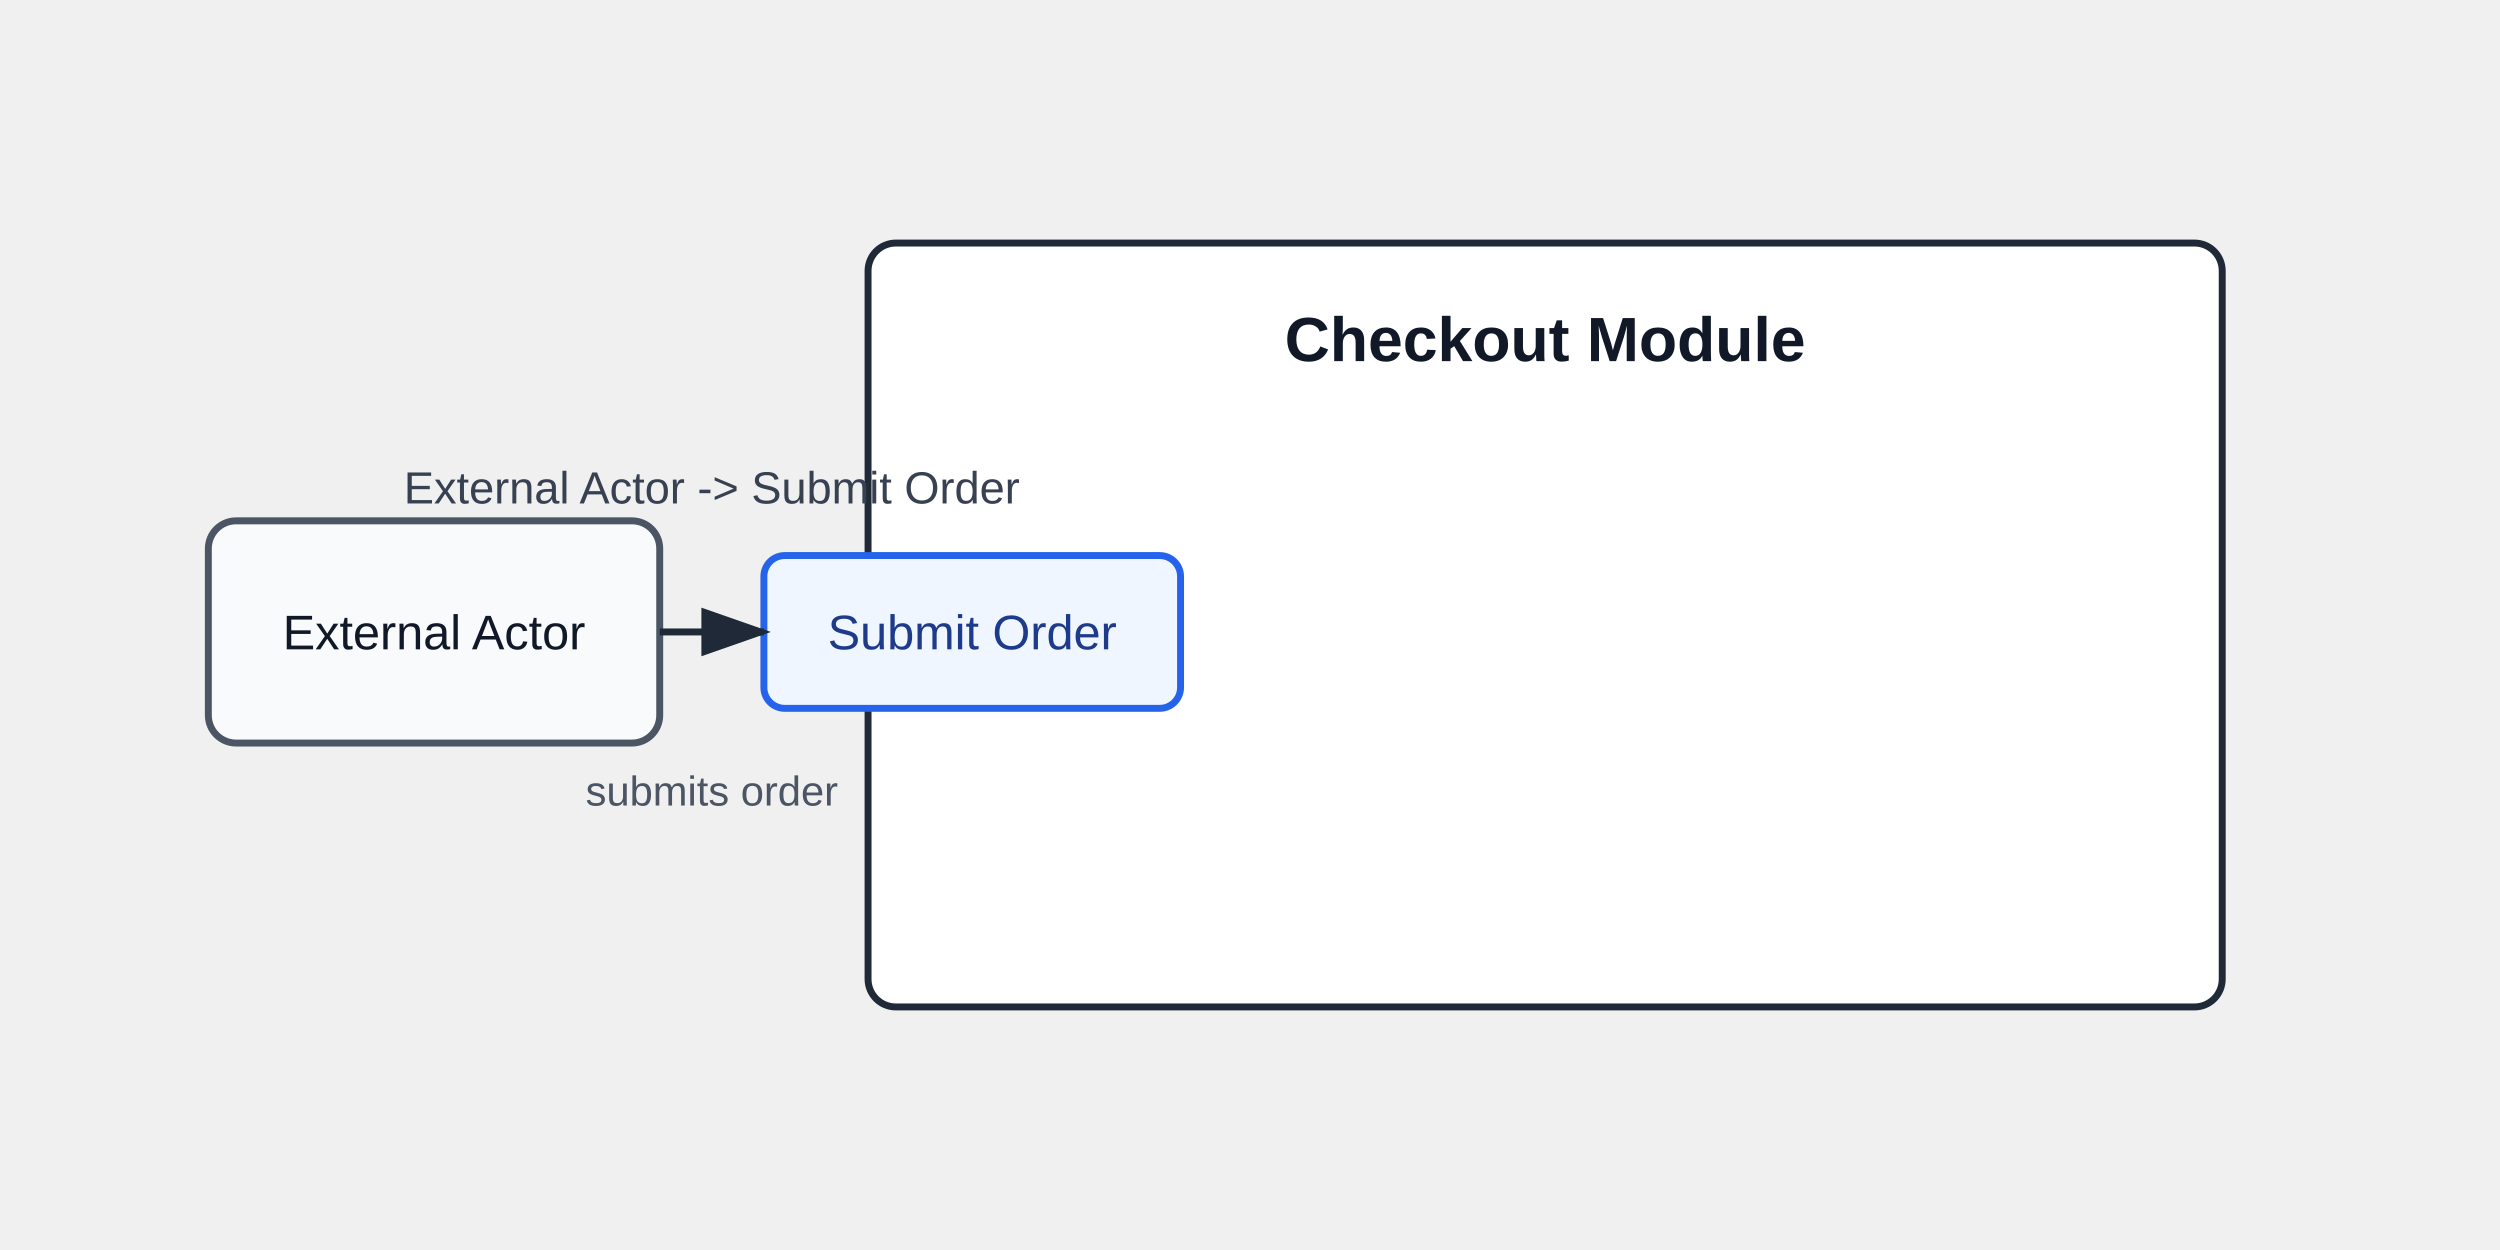
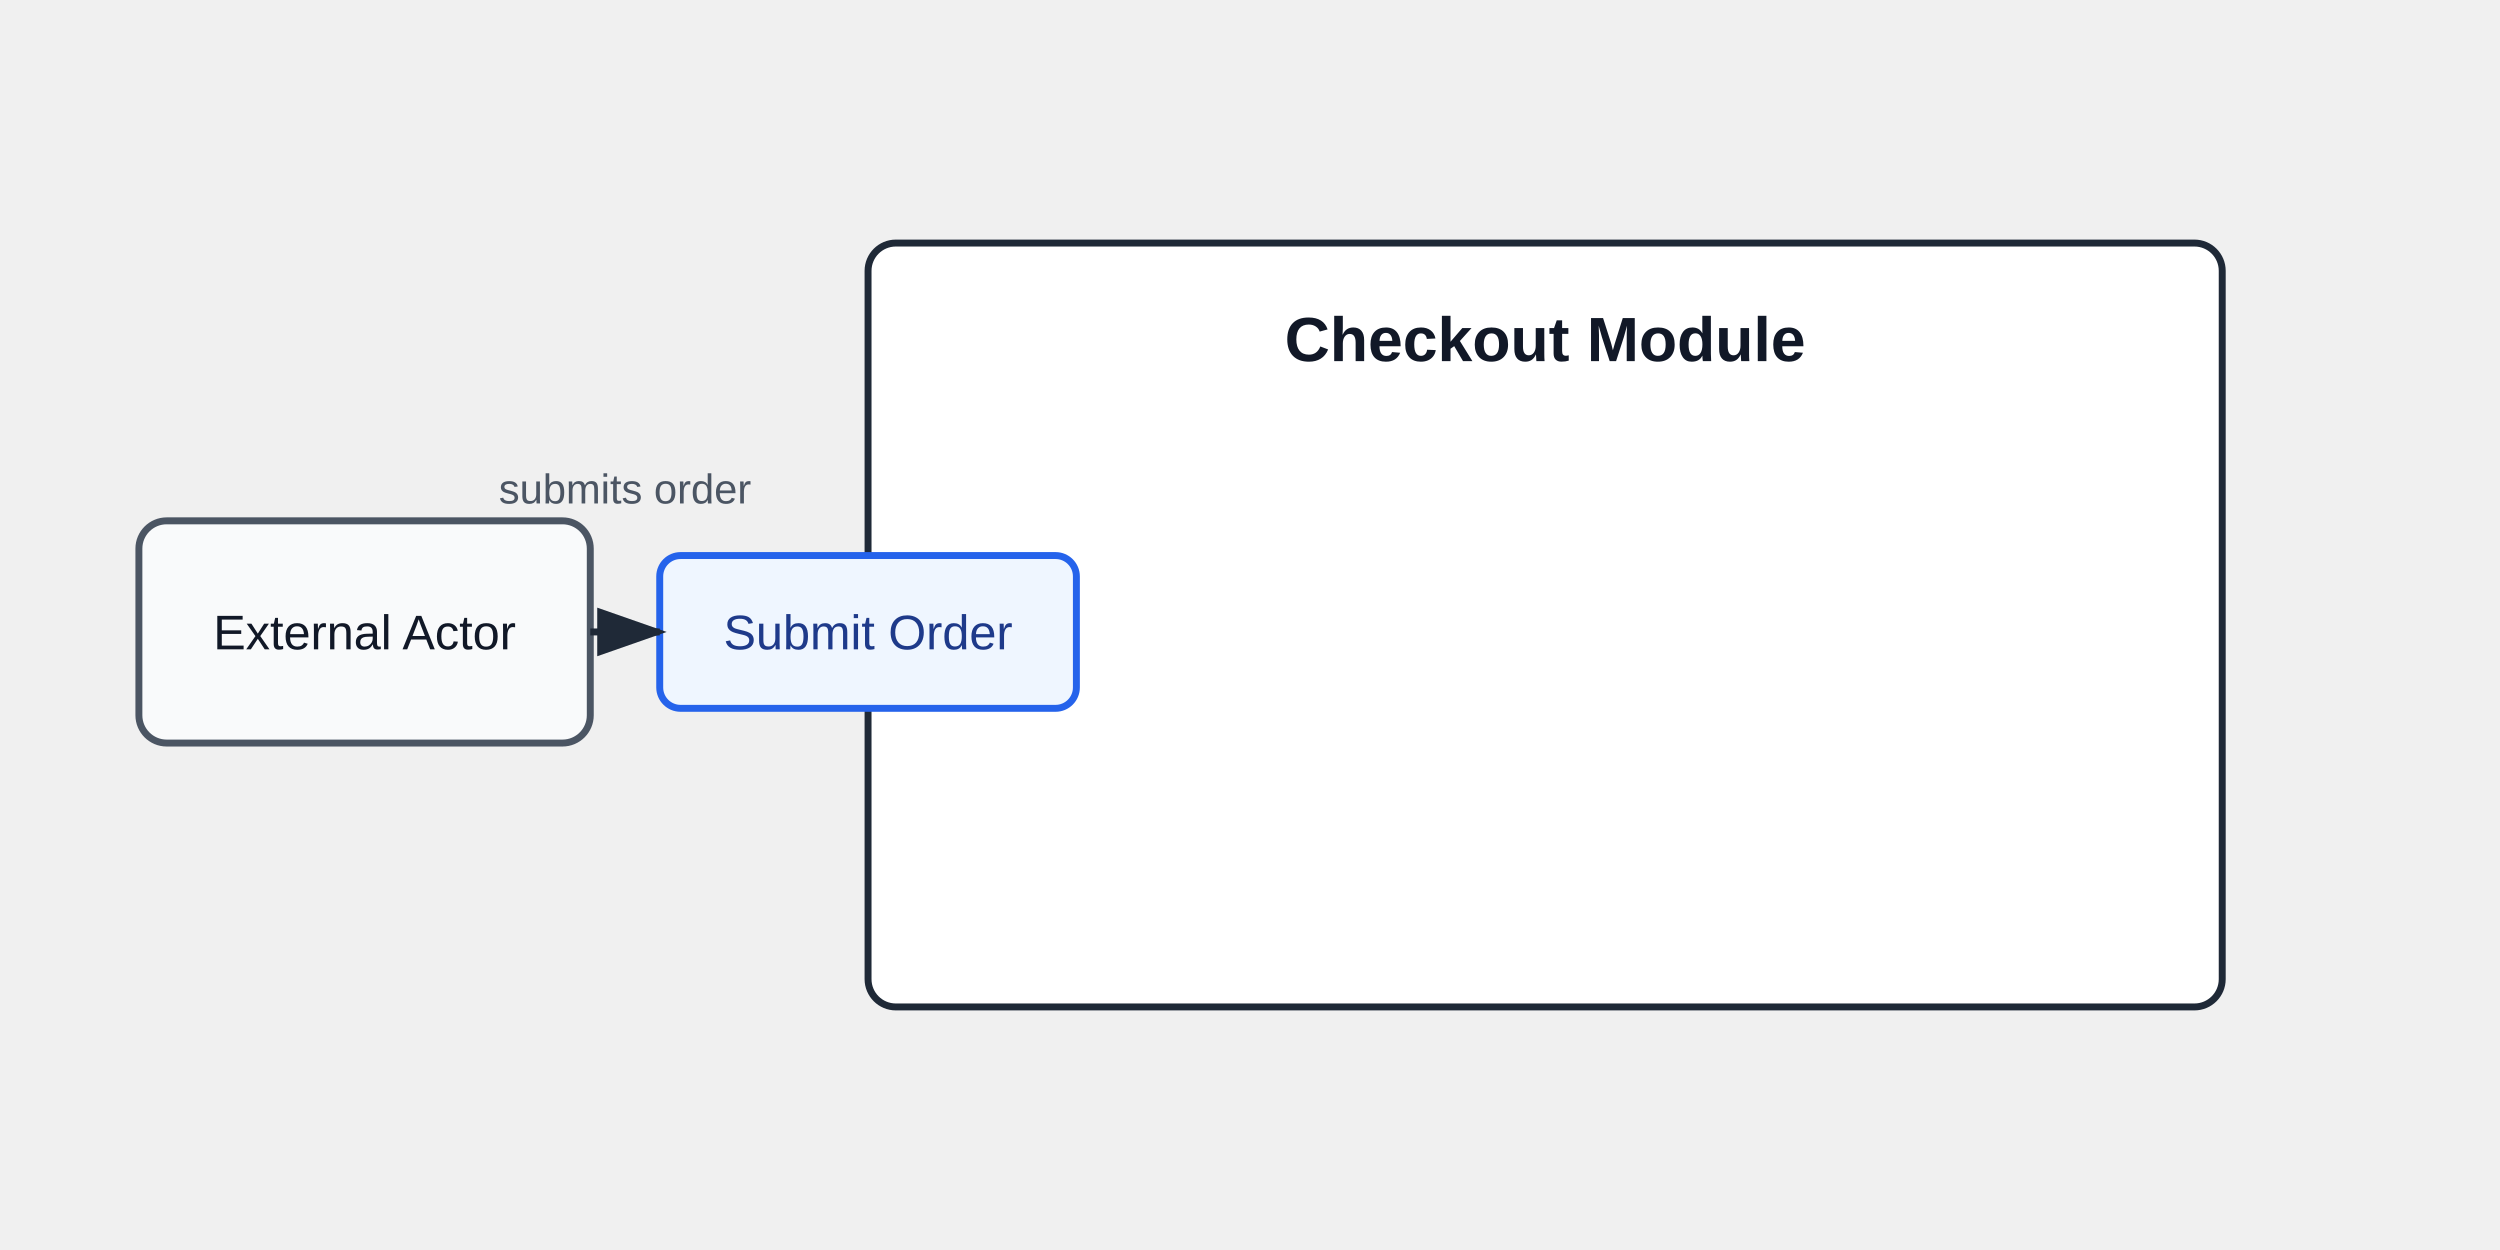
<svg xmlns="http://www.w3.org/2000/svg" width="720" height="360" viewBox="0 0 720 360" role="img" aria-labelledby="title desc">
  <defs>
    <marker id="arrowhead" markerWidth="10" markerHeight="7" refX="9" refY="3.5" orient="auto">
      <polygon points="0 0, 10 3.5, 0 7" fill="#1f2937" />
    </marker>
  </defs>
  <rect x="250" y="70" width="390" height="220" rx="8" fill="#ffffff" stroke="#1f2937" stroke-width="2" />
  <text x="445" y="104" text-anchor="middle" font-family="Arial, sans-serif" font-size="18" font-weight="700" fill="#111827">Checkout Module</text>
-   <rect x="220" y="160" width="120" height="44" rx="6" fill="#eff6ff" stroke="#2563eb" stroke-width="2" />
-   <text x="280" y="187" text-anchor="middle" font-family="Arial, sans-serif" font-size="14" fill="#1e3a8a">Submit Order</text>
-   <rect x="60" y="150" width="130" height="64" rx="8" fill="#f9fafb" stroke="#4b5563" stroke-width="2" />
-   <text x="125" y="187" text-anchor="middle" font-family="Arial, sans-serif" font-size="14" fill="#111827">External Actor</text>
-   <line x1="190" y1="182" x2="220" y2="182" stroke="#1f2937" stroke-width="2" marker-end="url(#arrowhead)" />
-   <text x="205" y="145" text-anchor="middle" font-family="Arial, sans-serif" font-size="13" fill="#374151">External Actor -&gt; Submit Order</text>
-   <text x="205" y="232" text-anchor="middle" font-family="Arial, sans-serif" font-size="12" fill="#4b5563">submits order</text>
+   <rect x="190" y="160" width="120" height="44" rx="6" fill="#eff6ff" stroke="#2563eb" stroke-width="2" />
+   <text x="250" y="187" text-anchor="middle" font-family="Arial, sans-serif" font-size="14" fill="#1e3a8a">Submit Order</text>
+   <rect x="40" y="150" width="130" height="64" rx="8" fill="#f9fafb" stroke="#4b5563" stroke-width="2" />
+   <text x="105" y="187" text-anchor="middle" font-family="Arial, sans-serif" font-size="14" fill="#111827">External Actor</text>
+   <line x1="170" y1="182" x2="190" y2="182" stroke="#1f2937" stroke-width="2" marker-end="url(#arrowhead)" />
+   <text x="180" y="145" text-anchor="middle" font-family="Arial, sans-serif" font-size="12" fill="#4b5563">submits order</text>
</svg>
